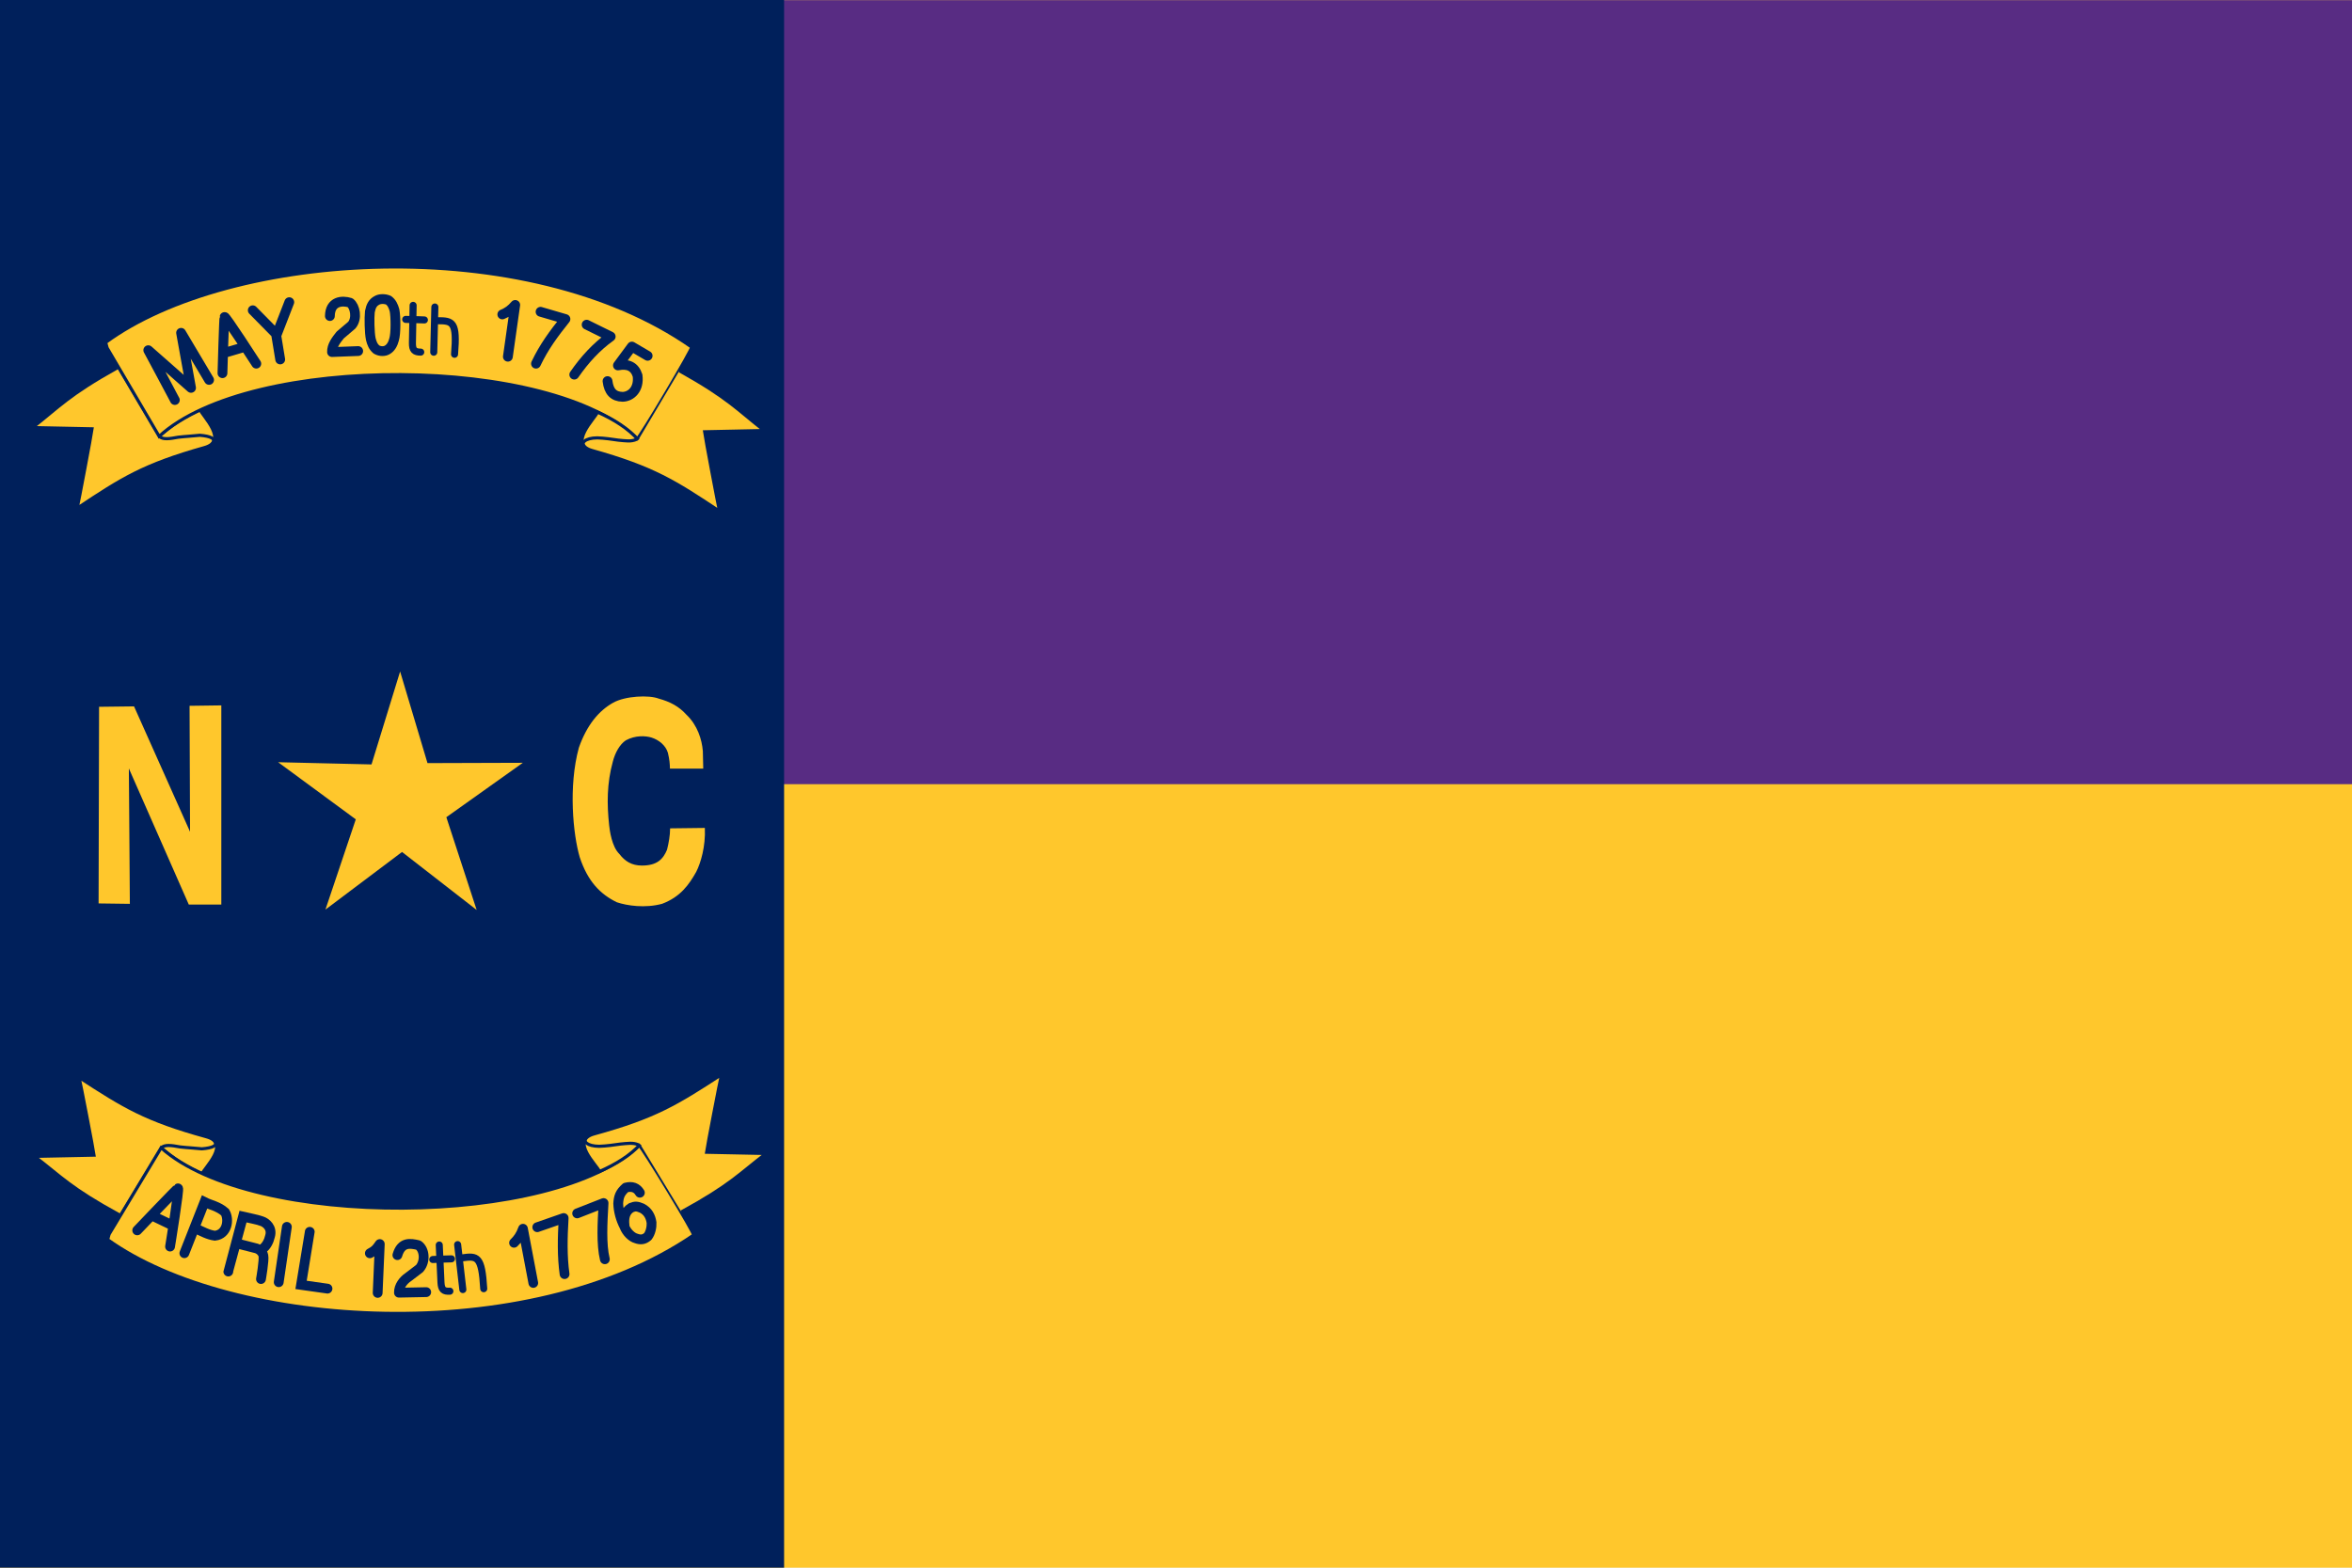
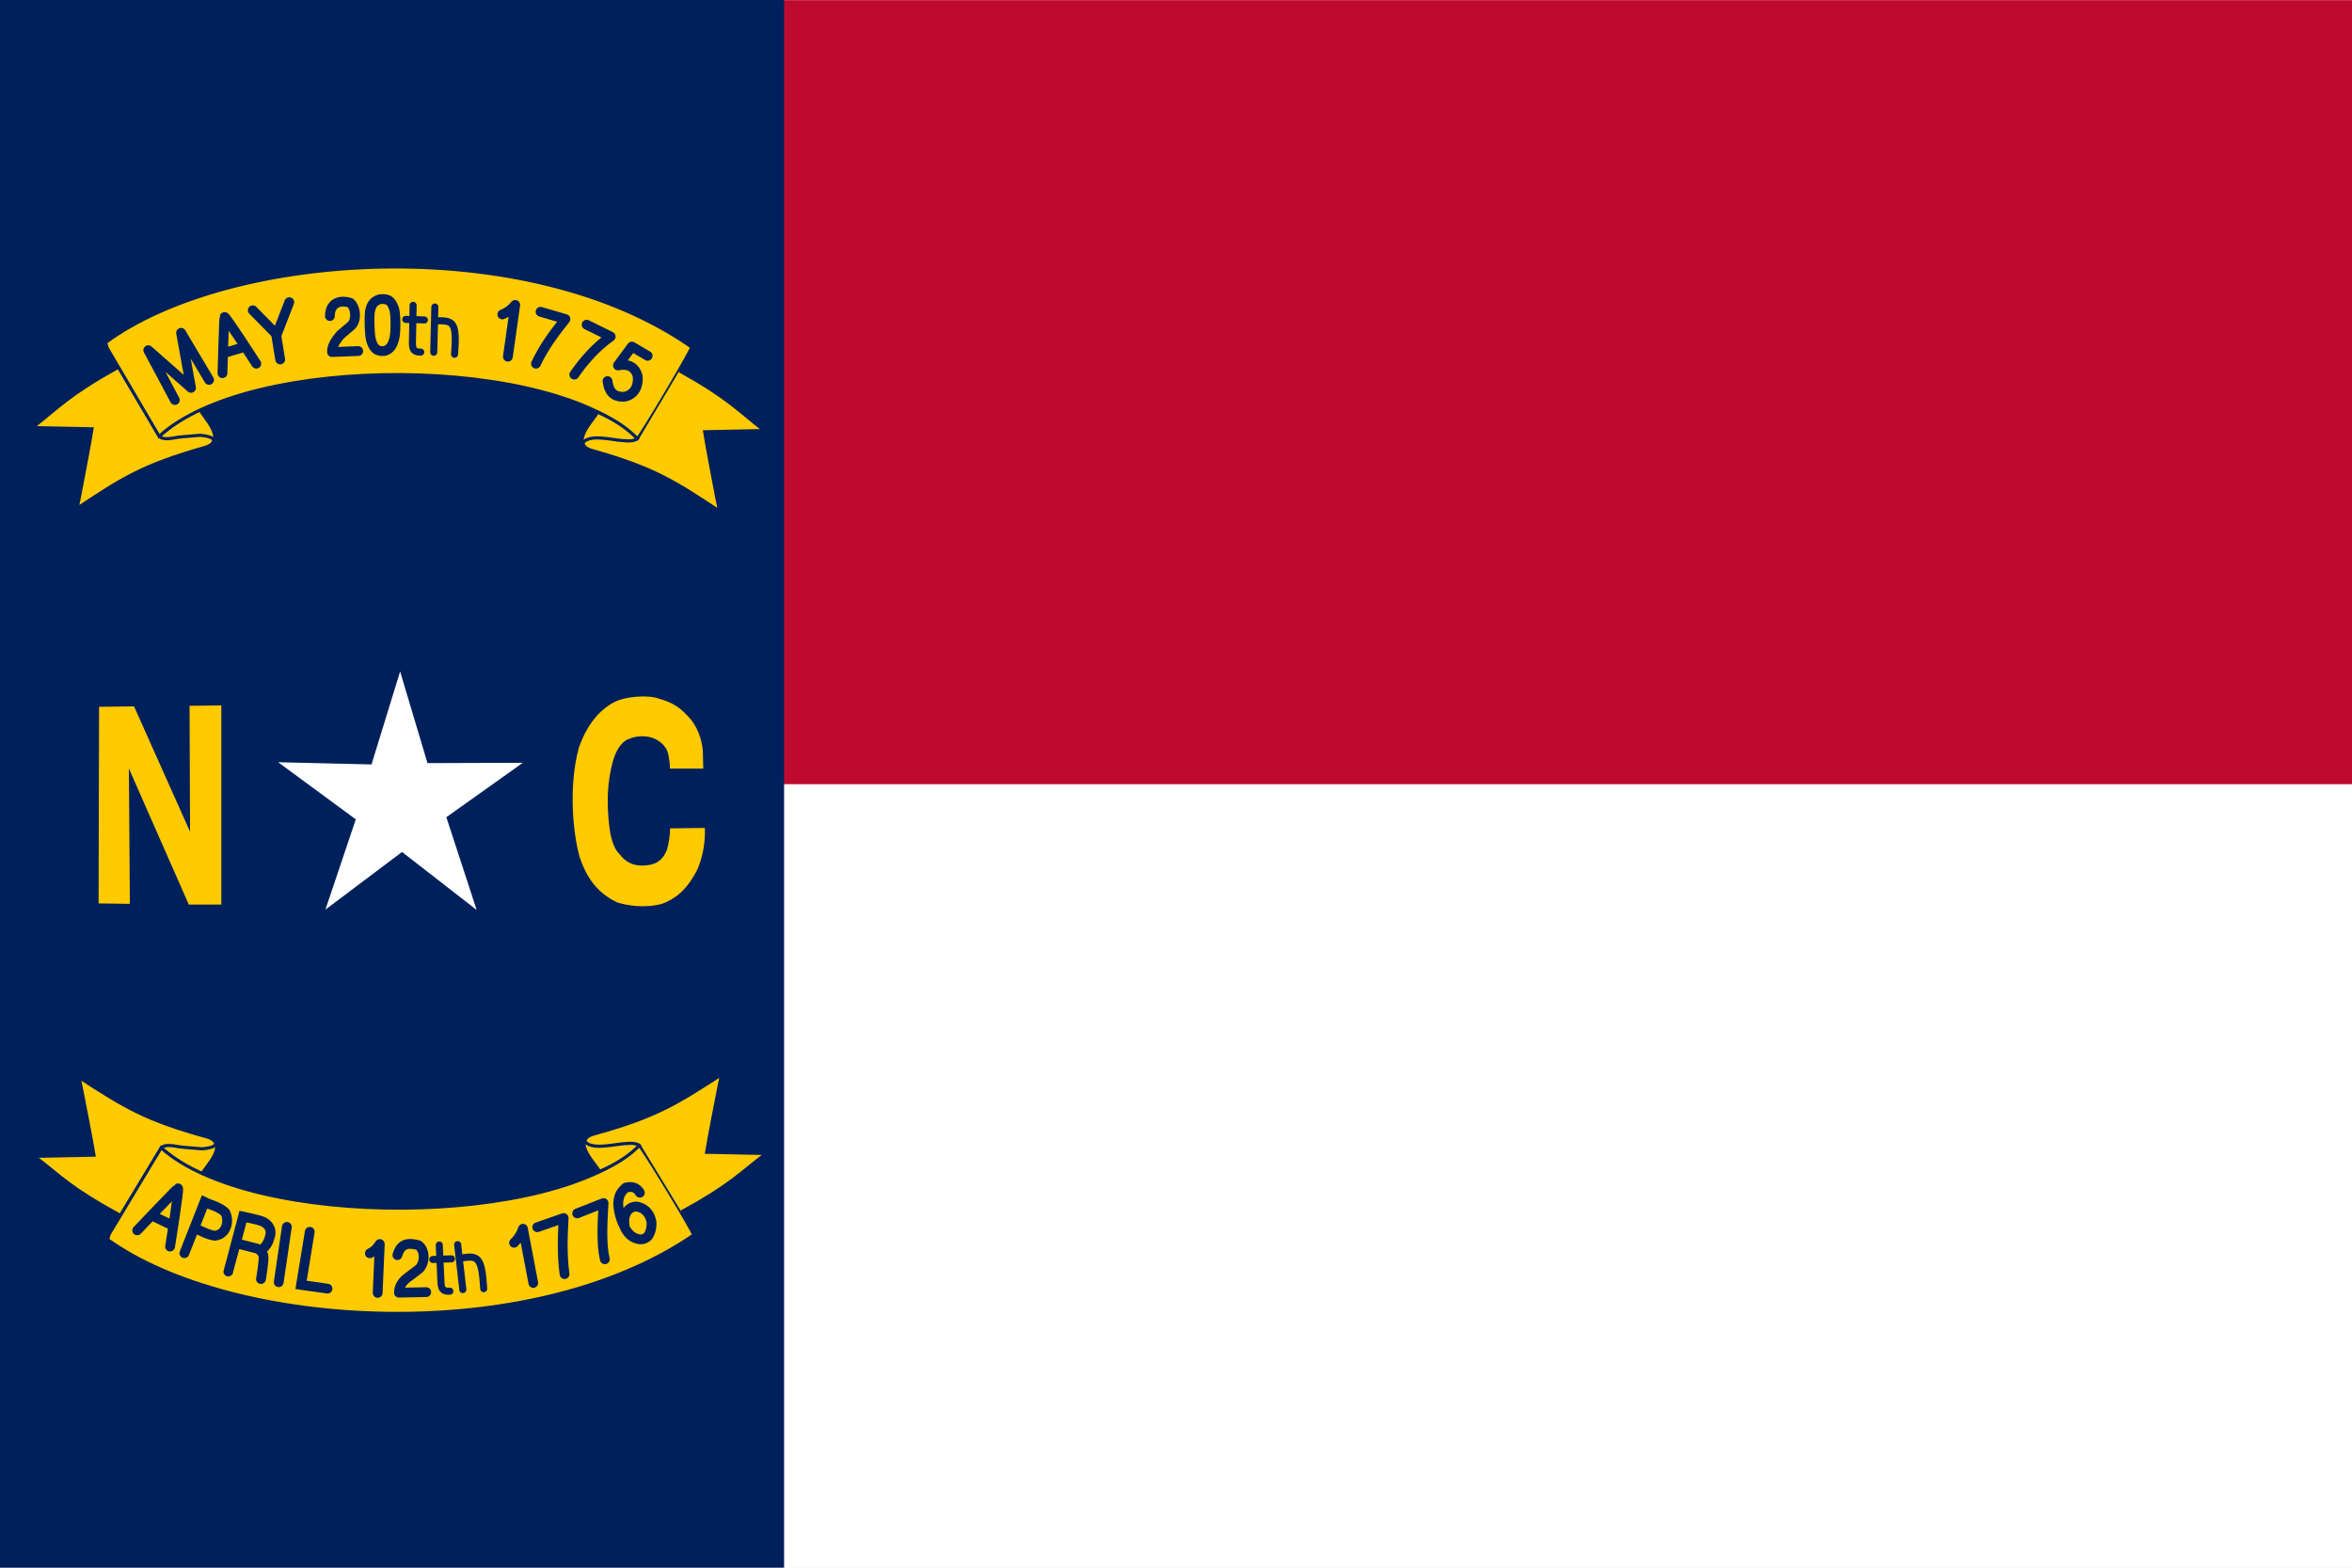
<svg xmlns="http://www.w3.org/2000/svg" version="1.0" width="750" height="500" id="svg45">
  <defs id="defs45" />
  <g id="g45">
-     <path style="font-size:12px;fill:#ffc72c;fill-opacity:1;fill-rule:evenodd;stroke-width:1.44" d="M0 .043h750v499.955H0z" id="path1" />
-     <path style="font-size:12px;fill:#582c83;fill-opacity:1;fill-rule:evenodd;stroke-width:1.018" d="M0 .043h750v250.065H0z" id="path2" />
+     <path style="font-size:12px;fill:#fff;fill-opacity:1;fill-rule:evenodd;stroke-width:1.44" d="M0 .043h750v499.955H0z" id="path1" />
+     <path style="font-size:12px;fill:#bf0a30;fill-opacity:1;fill-rule:evenodd;stroke-width:1.018" d="M0 .043h750v250.065H0z" id="path2" />
    <path style="font-size:12px;fill:#00205B;fill-opacity:1;fill-rule:evenodd;stroke-width:1pt" d="M0-0h250.031v500H0z" id="path3" />
-     <path d="M37.395 117.308c-15.631 8.729-18.465 12.369-27.032 19.063l18.998.398c-.226 1.769-4.373 23.796-4.767 25.35 14.303-9.505 21.089-13.862 40.604-19.359 7.754-2.153-.61-10.031-1.417-12.126-5.301 2.393-9.378 5.234-13.286 8.715" style="font-size:12px;fill:#ffc72c;fill-opacity:1;fill-rule:evenodd;stroke:#00205B;stroke-width:1;stroke-linejoin:miter;stroke-dasharray:none;stroke-opacity:1;stroke-miterlimit:4" id="path4" />
-     <path d="M50.749 139.165c29.139-26.694 125.558-26.056 152.412.825.866-.312 18.24-29.621 17.373-29.31-52.723-36.935-147.194-30.607-186.844-1.459l.47 1.74 16.589 28.204z" style="font-size:12px;fill:#ffc72c;fill-opacity:1;fill-rule:evenodd;stroke:#00205B;stroke-width:1;stroke-dasharray:none;stroke-opacity:1;stroke-miterlimit:4" id="path5" />
+     <path d="M37.395 117.308c-15.631 8.729-18.465 12.369-27.032 19.063l18.998.398c-.226 1.769-4.373 23.796-4.767 25.35 14.303-9.505 21.089-13.862 40.604-19.359 7.754-2.153-.61-10.031-1.417-12.126-5.301 2.393-9.378 5.234-13.286 8.715" style="font-size:12px;fill:#ffca00;fill-opacity:1;fill-rule:evenodd;stroke:#00205B;stroke-width:1;stroke-linejoin:miter;stroke-dasharray:none;stroke-opacity:1;stroke-miterlimit:4" id="path4" />
+     <path d="M50.749 139.165c29.139-26.694 125.558-26.056 152.412.825.866-.312 18.24-29.621 17.373-29.31-52.723-36.935-147.194-30.607-186.844-1.459l.47 1.74 16.589 28.204z" style="font-size:12px;fill:#ffca00;fill-opacity:1;fill-rule:evenodd;stroke:#00205B;stroke-width:1;stroke-dasharray:none;stroke-opacity:1;stroke-miterlimit:4" id="path5" />
    <path d="M55.757 127.582c-.145-.381-8.472-15.889-8.472-15.889l13.631 12.012-3.172-17.552 8.927 15.018M105.193 100.794c.059-4.741 3.859-5.061 6.474-4.24 1.534 1.17 2.34 4.984.501 7.158l-3.692 3.147c-1.277 1.596-2.69 3.418-2.599 5.425l8.342-.319M120.335 95.731c-1.524.744-2.036 1.922-2.389 3.666-.228 2.005-.126 6.748.284 8.708.366 1.459.729 2.416 1.824 3.374 1.277.73 2.69.593 3.465.092 1.048-.593 1.778-1.824 2.142-3.283.593-1.869.547-7.34.136-9.347-.38-1.337-.851-2.401-1.915-3.191-1.277-.547-2.773-.428-3.548-.018z" style="font-size:12px;fill:none;fill-rule:evenodd;stroke:#00205B;stroke-width:3.125;stroke-linecap:round;stroke-linejoin:round;stroke-dasharray:none;stroke-opacity:1" id="path6" />
    <path d="M160.176 100.286c1.588-.663 2.795-1.475 4.119-3.03l-2.343 16.511" style="font-size:12px;fill:none;fill-rule:evenodd;stroke:#00205B;stroke-width:3.125;stroke-linecap:round;stroke-linejoin:round;stroke-dasharray:none;stroke-opacity:1" id="path7" />
    <path d="M172.375 99.441c.191.072 7.93 2.322 7.93 2.322-3.774 4.715-6.869 8.904-9.391 14.227" style="font-size:12px;fill:none;fill-rule:evenodd;stroke:#00205B;stroke-width:3.125;stroke-linecap:round;stroke-linejoin:round;stroke-dasharray:none;stroke-opacity:1" id="path8" />
    <path d="m187.066 103.555 7.672 3.784c-4.555 3.256-8.3 7.352-11.615 12.143" style="font-size:12px;fill:none;fill-rule:evenodd;stroke:#00205B;stroke-width:3.125;stroke-linecap:round;stroke-linejoin:round;stroke-dasharray:none;stroke-opacity:1" id="path9" />
    <path d="m206.517 113.481-5.025-2.947-4.444 6.018c3.192-.629 5.338.335 6.256 3.232.563 4.267-1.994 6.703-4.758 6.779-2.908-.066-4.409-1.663-4.819-5.015" style="font-size:12px;fill:none;fill-rule:evenodd;stroke:#00205B;stroke-width:3.125;stroke-linecap:round;stroke-linejoin:round;stroke-dasharray:none;stroke-opacity:1" id="path10" />
    <path d="M70.938 119.023s.485-17.925.666-17.905c.079-.725 10.122 14.861 10.122 14.861h0M71.267 112.638l6.823-2.008" style="font-size:12px;fill:none;fill-opacity:1;fill-rule:evenodd;stroke:#00205B;stroke-width:3.125;stroke-linecap:round;stroke-linejoin:round;stroke-dasharray:none;stroke-opacity:1" id="path11" />
-     <path d="m31.439 288.139 9.969.134-.315-43.187 19.108 43.415 10.372-.001v-63.523l-10.125.136.154 40.163-17.86-39.983-11.149.135-.154 62.712z" style="font-size:12px;fill:#ffc72c;fill-opacity:1;fill-rule:evenodd;stroke:none;stroke-width:0.625;stroke-dasharray:none;stroke-opacity:1" id="path12" />
-     <path d="M213.631 245.131h10.617l-.128-5.597c-.301-3.616-1.667-8.197-5.234-11.584-2.374-2.643-5.185-4.135-8.831-5.131-3.095-1.215-10.674-.857-14.52 1.295-4.549 2.54-8.391 7.071-10.955 14.371-3.365 12.291-1.845 27.682.287 34.925 2.539 7.676 6.521 11.773 11.821 14.357 3.299 1.108 9.053 1.954 14.438.495 5.867-2.219 8.548-6.071 10.878-10.18 1.414-2.781 3.037-8.112 2.754-14.021l-11.078.135c.008 2.162-.431 4.658-.98 6.82-1.253 3.023-3.189 5.046-8.002 5.045-3.226-.003-5.406-1.332-7.211-3.712-2.436-2.352-3.075-7.618-3.238-9.106-.734-6.721-.755-13.375 1.182-20.388.738-2.834 2.204-5.455 4.123-6.731 3.109-1.686 6.326-1.436 8.146-.904 2.388.738 4.592 2.522 5.279 4.886.535 2.222.62 3.574.651 5.027z" style="font-size:12px;fill:#ffc72c;fill-opacity:1;fill-rule:evenodd;stroke:none;stroke-width:0.625;stroke-dasharray:none;stroke-opacity:1" id="path13" />
-     <path d="m151.997 290.224-23.799-18.495-24.426 18.38 9.679-28.785-24.763-18.222 29.78.705 9.121-29.642 8.727 29.22 30.401-.098-24.387 17.354 9.667 29.581z" style="font-size:12px;fill:#ffc72c;fill-rule:evenodd;stroke:none;stroke-width:0.644;stroke-dasharray:none;stroke-opacity:1;fill-opacity:1" id="path14" />
+     <path d="m31.439 288.139 9.969.134-.315-43.187 19.108 43.415 10.372-.001v-63.523l-10.125.136.154 40.163-17.86-39.983-11.149.135-.154 62.712z" style="font-size:12px;fill:#ffca00;fill-opacity:1;fill-rule:evenodd;stroke:none;stroke-width:.625;stroke-dasharray:none;stroke-opacity:1" id="path12" />
+     <path d="M213.631 245.131h10.617l-.128-5.597c-.301-3.616-1.667-8.197-5.234-11.584-2.374-2.643-5.185-4.135-8.831-5.131-3.095-1.215-10.674-.857-14.52 1.295-4.549 2.54-8.391 7.071-10.955 14.371-3.365 12.291-1.845 27.682.287 34.925 2.539 7.676 6.521 11.773 11.821 14.357 3.299 1.108 9.053 1.954 14.438.495 5.867-2.219 8.548-6.071 10.878-10.18 1.414-2.781 3.037-8.112 2.754-14.021l-11.078.135c.008 2.162-.431 4.658-.98 6.82-1.253 3.023-3.189 5.046-8.002 5.045-3.226-.003-5.406-1.332-7.211-3.712-2.436-2.352-3.075-7.618-3.238-9.106-.734-6.721-.755-13.375 1.182-20.388.738-2.834 2.204-5.455 4.123-6.731 3.109-1.686 6.326-1.436 8.146-.904 2.388.738 4.592 2.522 5.279 4.886.535 2.222.62 3.574.651 5.027z" style="font-size:12px;fill:#ffca00;fill-opacity:1;fill-rule:evenodd;stroke:none;stroke-width:.625;stroke-dasharray:none;stroke-opacity:1" id="path13" />
+     <path d="m151.997 290.224-23.799-18.495-24.426 18.38 9.679-28.785-24.763-18.222 29.78.705 9.121-29.642 8.727 29.22 30.401-.098-24.387 17.354 9.667 29.581z" style="font-size:12px;fill:#fff;fill-rule:evenodd;stroke:none;stroke-width:.644;stroke-dasharray:none;stroke-opacity:1;fill-opacity:1" id="path14" />
    <path d="M50.758 139.27" style="fill:none;fill-opacity:1;fill-rule:evenodd;stroke:#000;stroke-width:1pt;stroke-linecap:butt;stroke-linejoin:miter;stroke-opacity:1" id="path15" />
    <path d="M50.831 139.181c1.048 1.072 3.121.806 5.98.264 2.283-.276 4.884-.38 6.932-.617 3.389.277 5.33 1.07 3.937 2.677" style="fill:none;fill-opacity:1;fill-rule:evenodd;stroke:#00205B;stroke-width:1;stroke-linecap:butt;stroke-linejoin:miter;stroke-dasharray:none;stroke-opacity:1;stroke-miterlimit:4" id="path16" />
-     <path d="M216.645 118.251c15.631 8.729 18.465 12.369 27.032 19.063l-18.998.398c.226 1.769 4.373 23.796 4.767 25.35-14.303-9.505-21.089-13.862-40.604-19.359-7.754-2.153.89-10.17 1.697-12.266 5.301 2.393 9.797 5.234 13.006 8.855" style="font-size:12px;fill:#ffc72c;fill-opacity:1;fill-rule:evenodd;stroke:#00205B;stroke-width:1;stroke-linejoin:miter;stroke-dasharray:none;stroke-opacity:1;stroke-miterlimit:4" id="path17" />
+     <path d="M216.645 118.251c15.631 8.729 18.465 12.369 27.032 19.063l-18.998.398c.226 1.769 4.373 23.796 4.767 25.35-14.303-9.505-21.089-13.862-40.604-19.359-7.754-2.153.89-10.17 1.697-12.266 5.301 2.393 9.797 5.234 13.006 8.855" style="font-size:12px;fill:#ffca00;fill-opacity:1;fill-rule:evenodd;stroke:#00205B;stroke-width:1;stroke-linejoin:miter;stroke-dasharray:none;stroke-opacity:1;stroke-miterlimit:4" id="path17" />
    <path d="M203.281 140.212" style="fill:none;fill-opacity:1;fill-rule:evenodd;stroke:#000;stroke-width:1pt;stroke-linecap:butt;stroke-linejoin:miter;stroke-opacity:1" id="path18" />
    <path d="M202.985 140.124c-1.755.811-3.566.453-5.757.264-2.079-.303-4.439-.657-6.774-.736-3.915.027-5.33 1.662-4.094 2.797" style="fill:none;fill-opacity:1;fill-rule:evenodd;stroke:#00205B;stroke-width:1;stroke-linecap:butt;stroke-linejoin:miter;stroke-dasharray:none;stroke-opacity:1;stroke-miterlimit:4" id="path19" />
    <path d="M129.374 101.868c3.026.055 5.953.174 5.953.174" style="font-size:12px;fill:none;fill-rule:evenodd;stroke:#00205B;stroke-width:2.25;stroke-linecap:round;stroke-linejoin:round;stroke-dasharray:none;stroke-opacity:1" id="path20" />
    <path d="m138.667 97.914-.353 14.423M144.945 112.99c.844-10.352-.511-10.721-5.512-10.698" style="font-size:12px;fill:none;fill-rule:evenodd;stroke:#00205B;stroke-width:2.25;stroke-linecap:round;stroke-linejoin:round;stroke-dasharray:none;stroke-opacity:1" id="path21" />
    <path d="m131.734 97.392-.223 11.989c-.032 2.275.675 2.922 2.654 2.922" style="fill:none;fill-opacity:1;fill-rule:evenodd;stroke:#00205B;stroke-width:2.25;stroke-linecap:round;stroke-linejoin:round;stroke-dasharray:none;stroke-opacity:1" id="path22" />
    <path d="m80.601 98.959 7.411 7.519 1.339 8.164M92.248 96.376 88.187 106.838" style="font-size:12px;fill:none;fill-rule:evenodd;stroke:#00205B;stroke-width:3.125;stroke-linecap:round;stroke-linejoin:round;stroke-opacity:1" id="path23" />
-     <path d="M38.025 387.451c-15.631-8.535-18.465-12.095-27.032-18.641l18.998-.389c-.226-1.73-4.373-23.269-4.767-24.789 14.303 9.294 21.089 13.555 40.604 18.931 7.754 2.105-.61 9.809-1.417 11.858-5.301-2.34-9.378-5.118-13.286-8.523" style="font-size:12px;fill:#ffc72c;fill-opacity:1;fill-rule:evenodd;stroke:#00205B;stroke-width:1;stroke-linejoin:miter;stroke-dasharray:none;stroke-opacity:1;stroke-miterlimit:4" id="path24" />
-     <path d="M51.379 366.078c29.139 26.103 125.558 25.479 152.412-.807.866.305 18.24 28.966 17.373 28.661-52.723 36.118-147.194 29.93-186.844 1.427l.47-1.701 16.589-27.58z" style="font-size:12px;fill:#ffc72c;fill-opacity:1;fill-rule:evenodd;stroke:#00205B;stroke-width:1;stroke-dasharray:none;stroke-opacity:1;stroke-miterlimit:4" id="path25" />
+     <path d="M38.025 387.451c-15.631-8.535-18.465-12.095-27.032-18.641l18.998-.389c-.226-1.73-4.373-23.269-4.767-24.789 14.303 9.294 21.089 13.555 40.604 18.931 7.754 2.105-.61 9.809-1.417 11.858-5.301-2.34-9.378-5.118-13.286-8.523" style="font-size:12px;fill:#ffca00;fill-opacity:1;fill-rule:evenodd;stroke:#00205B;stroke-width:1;stroke-linejoin:miter;stroke-dasharray:none;stroke-opacity:1;stroke-miterlimit:4" id="path24" />
+     <path d="M51.379 366.078c29.139 26.103 125.558 25.479 152.412-.807.866.305 18.24 28.966 17.373 28.661-52.723 36.118-147.194 29.93-186.844 1.427l.47-1.701 16.589-27.58z" style="font-size:12px;fill:#ffca00;fill-opacity:1;fill-rule:evenodd;stroke:#00205B;stroke-width:1;stroke-dasharray:none;stroke-opacity:1;stroke-miterlimit:4" id="path25" />
    <path d="M50.758 366.29" style="fill:none;fill-opacity:1;fill-rule:evenodd;stroke:#000;stroke-width:.989pt;stroke-linecap:butt;stroke-linejoin:miter;stroke-opacity:1" id="path26" />
    <path d="M51.461 366.062c1.048-1.048 3.121-.788 5.98-.258 2.283.269 4.884.372 6.932.603 3.389-.271 5.33-1.046 3.937-2.618" style="fill:none;fill-opacity:1;fill-rule:evenodd;stroke:#00205B;stroke-width:1;stroke-linecap:butt;stroke-linejoin:miter;stroke-dasharray:none;stroke-opacity:1;stroke-miterlimit:4" id="path27" />
-     <path d="M217.274 386.529c15.631-8.535 18.465-12.095 27.032-18.641l-18.998-.389c.226-1.73 4.373-23.269 4.767-24.789-14.303 9.294-21.089 13.555-40.604 18.931-7.754 2.105.89 9.945 1.697 11.995 5.301-2.34 9.797-5.118 13.006-8.659" style="font-size:12px;fill:#ffc72c;fill-opacity:1;fill-rule:evenodd;stroke:#00205B;stroke-width:1;stroke-linejoin:miter;stroke-dasharray:none;stroke-opacity:1;stroke-miterlimit:4" id="path28" />
+     <path d="M217.274 386.529c15.631-8.535 18.465-12.095 27.032-18.641l-18.998-.389c.226-1.73 4.373-23.269 4.767-24.789-14.303 9.294-21.089 13.555-40.604 18.931-7.754 2.105.89 9.945 1.697 11.995 5.301-2.34 9.797-5.118 13.006-8.659" style="font-size:12px;fill:#ffca00;fill-opacity:1;fill-rule:evenodd;stroke:#00205B;stroke-width:1;stroke-linejoin:miter;stroke-dasharray:none;stroke-opacity:1;stroke-miterlimit:4" id="path28" />
    <path d="M203.281 365.368" style="fill:none;fill-opacity:1;fill-rule:evenodd;stroke:#000;stroke-width:.989pt;stroke-linecap:butt;stroke-linejoin:miter;stroke-opacity:1" id="path29" />
    <path d="M203.615 365.14c-1.755-.793-3.566-.443-5.757-.258-2.079.296-4.439.643-6.774.72-3.915-.026-5.33-1.625-4.094-2.735" style="fill:none;fill-opacity:1;fill-rule:evenodd;stroke:#00205B;stroke-width:1;stroke-linecap:butt;stroke-linejoin:miter;stroke-dasharray:none;stroke-opacity:1;stroke-miterlimit:4" id="path30" />
    <path d="M126.723 400.309c1.255-4.307 4.116-3.78 6.666-3.19 2.048 1.406 2.342 5.235.385 7.464l-3.59 2.734c-1.518 1.008-3.025 2.879-2.968 4.97l8.694-.173" style="font-size:12px;fill:none;fill-rule:evenodd;stroke:#00205B;stroke-width:3.125;stroke-linecap:round;stroke-linejoin:round;stroke-dasharray:none;stroke-opacity:1" id="path31" />
    <path d="M117.945 399.727c1.575-.856 1.953-1.195 3.159-2.947l-.673 15.576" style="font-size:12px;fill:none;fill-rule:evenodd;stroke:#00205B;stroke-width:3.125;stroke-linecap:round;stroke-linejoin:round;stroke-dasharray:none;stroke-opacity:1" id="path32" />
    <path d="M98.771 392.876c-.003.095-2.65 16.269-2.764 16.931l8.423 1.191" style="font-size:12px;fill:none;fill-rule:evenodd;stroke:#00205B;stroke-width:3.125;stroke-linecap:round;stroke-dasharray:none;stroke-opacity:1" id="path33" />
    <path d="m88.881 408.944 2.592-17.644" style="font-size:12px;fill:none;fill-rule:evenodd;stroke:#00205B;stroke-width:3.125;stroke-linecap:round;stroke-linejoin:round;stroke-dasharray:none;stroke-opacity:1" id="path34" />
    <path d="m58.79 399.694 6.427-16.316c1.925.965 4.405 1.346 6.544 3.254 1.389 2.309.749 7.045-3.23 7.494-2.193-.293-4.025-1.355-5.947-2.225" style="font-size:12px;fill:none;fill-rule:evenodd;stroke:#00205B;stroke-width:3.125;stroke-linecap:round;stroke-dasharray:none;stroke-opacity:1" id="path35" />
    <path d="M163.908 396.39c1.271-1.235 2.135-2.481 2.862-4.51l3.286 17.318" style="font-size:12px;fill:none;fill-rule:evenodd;stroke:#00205B;stroke-width:3.084;stroke-linecap:round;stroke-linejoin:round;stroke-dasharray:none;stroke-opacity:1" id="path36" />
    <path d="M171.324 391.407c.205-.053 8.412-2.923 8.412-2.923-.378 6.28-.495 12.308.291 17.882" style="font-size:12px;fill:none;fill-rule:evenodd;stroke:#00205B;stroke-width:3.125;stroke-linecap:round;stroke-linejoin:round;stroke-dasharray:none;stroke-opacity:1" id="path37" />
    <path d="m184.045 386.999 8.414-3.293c-.362 6.367-.756 13.148.414 17.925" style="font-size:12px;fill:none;fill-rule:evenodd;stroke:#00205B;stroke-width:3.125;stroke-linecap:round;stroke-linejoin:round;stroke-dasharray:none;stroke-opacity:1" id="path38" />
    <path d="M204.037 380.404c-.961-1.591-2.43-2.175-4.494-1.632-1.914 1.679-2.27 3.004-2.405 5.047.079 2.532.775 5.031 1.925 7.265.789 2.082 2.494 3.569 3.778 3.896 1.454.536 2.544.399 3.71-.61.89-1.123 1.295-3.008 1.212-4.428-.277-1.885-1.128-3.592-3.05-4.592-1.487-.61-2.102-.734-3.445-.164-2.039 1.205-2.41 3.435-2.107 5.709" style="font-size:12px;fill:none;fill-rule:evenodd;stroke:#00205B;stroke-width:3.125;stroke-linecap:round;stroke-linejoin:round;stroke-dasharray:none;stroke-opacity:1" id="path39" />
    <path d="M138.002 401.708c3.023-.14 5.952-.21 5.952-.21" style="font-size:12px;fill:none;fill-rule:evenodd;stroke:#00205B;stroke-width:2.25;stroke-linecap:round;stroke-linejoin:round;stroke-dasharray:none;stroke-opacity:1" id="path40" />
    <path d="m140.068 397.088.551 11.978c.115 2.272.862 2.873 2.837 2.745" style="fill:none;fill-opacity:1;fill-rule:evenodd;stroke:#00205B;stroke-width:2.25;stroke-linecap:round;stroke-linejoin:round;stroke-dasharray:none;stroke-opacity:1" id="path41" />
    <path d="m145.931 396.963 1.66 14.331M154.249 411.018c-.607-10.369-2-10.545-6.949-9.826" style="font-size:12px;fill:none;fill-rule:evenodd;stroke:#00205B;stroke-width:2.25;stroke-linecap:round;stroke-linejoin:round;stroke-dasharray:none;stroke-opacity:1" id="path42" />
    <path d="M43.758 392.41s12.875-13.532 13.002-13.39c.567-.506-2.531 18.558-2.531 18.558h0M48.465 387.698l6.68 3.204" style="font-size:12px;fill:none;fill-rule:evenodd;stroke:#00205B;stroke-width:3.125;stroke-linecap:round;stroke-linejoin:round;stroke-dasharray:none;stroke-opacity:1" id="path43" />
    <path d="M72.802 405.544c-.002-.095 4.686-17.507 4.686-17.507 2.008.487 4.105.782 6.023 1.463 1.341.441 3.379 2.099 2.592 4.779-.37 1.625-1.126 3.069-2.275 3.953" style="font-size:12px;fill:none;fill-rule:evenodd;stroke:#00205B;stroke-width:3.125;stroke-linecap:round;stroke-dasharray:none;stroke-opacity:1" id="path44" />
    <path d="m75.424 396.546 6.408 1.643c1.726.621 2.144 2.131 2.147 2.225.321 1.418-.759 7.525-.759 7.525" style="font-size:12px;fill:none;fill-rule:evenodd;stroke:#00205B;stroke-width:3.125;stroke-linecap:round;stroke-linejoin:round;stroke-dasharray:none;stroke-opacity:1" id="path45" />
  </g>
</svg>
